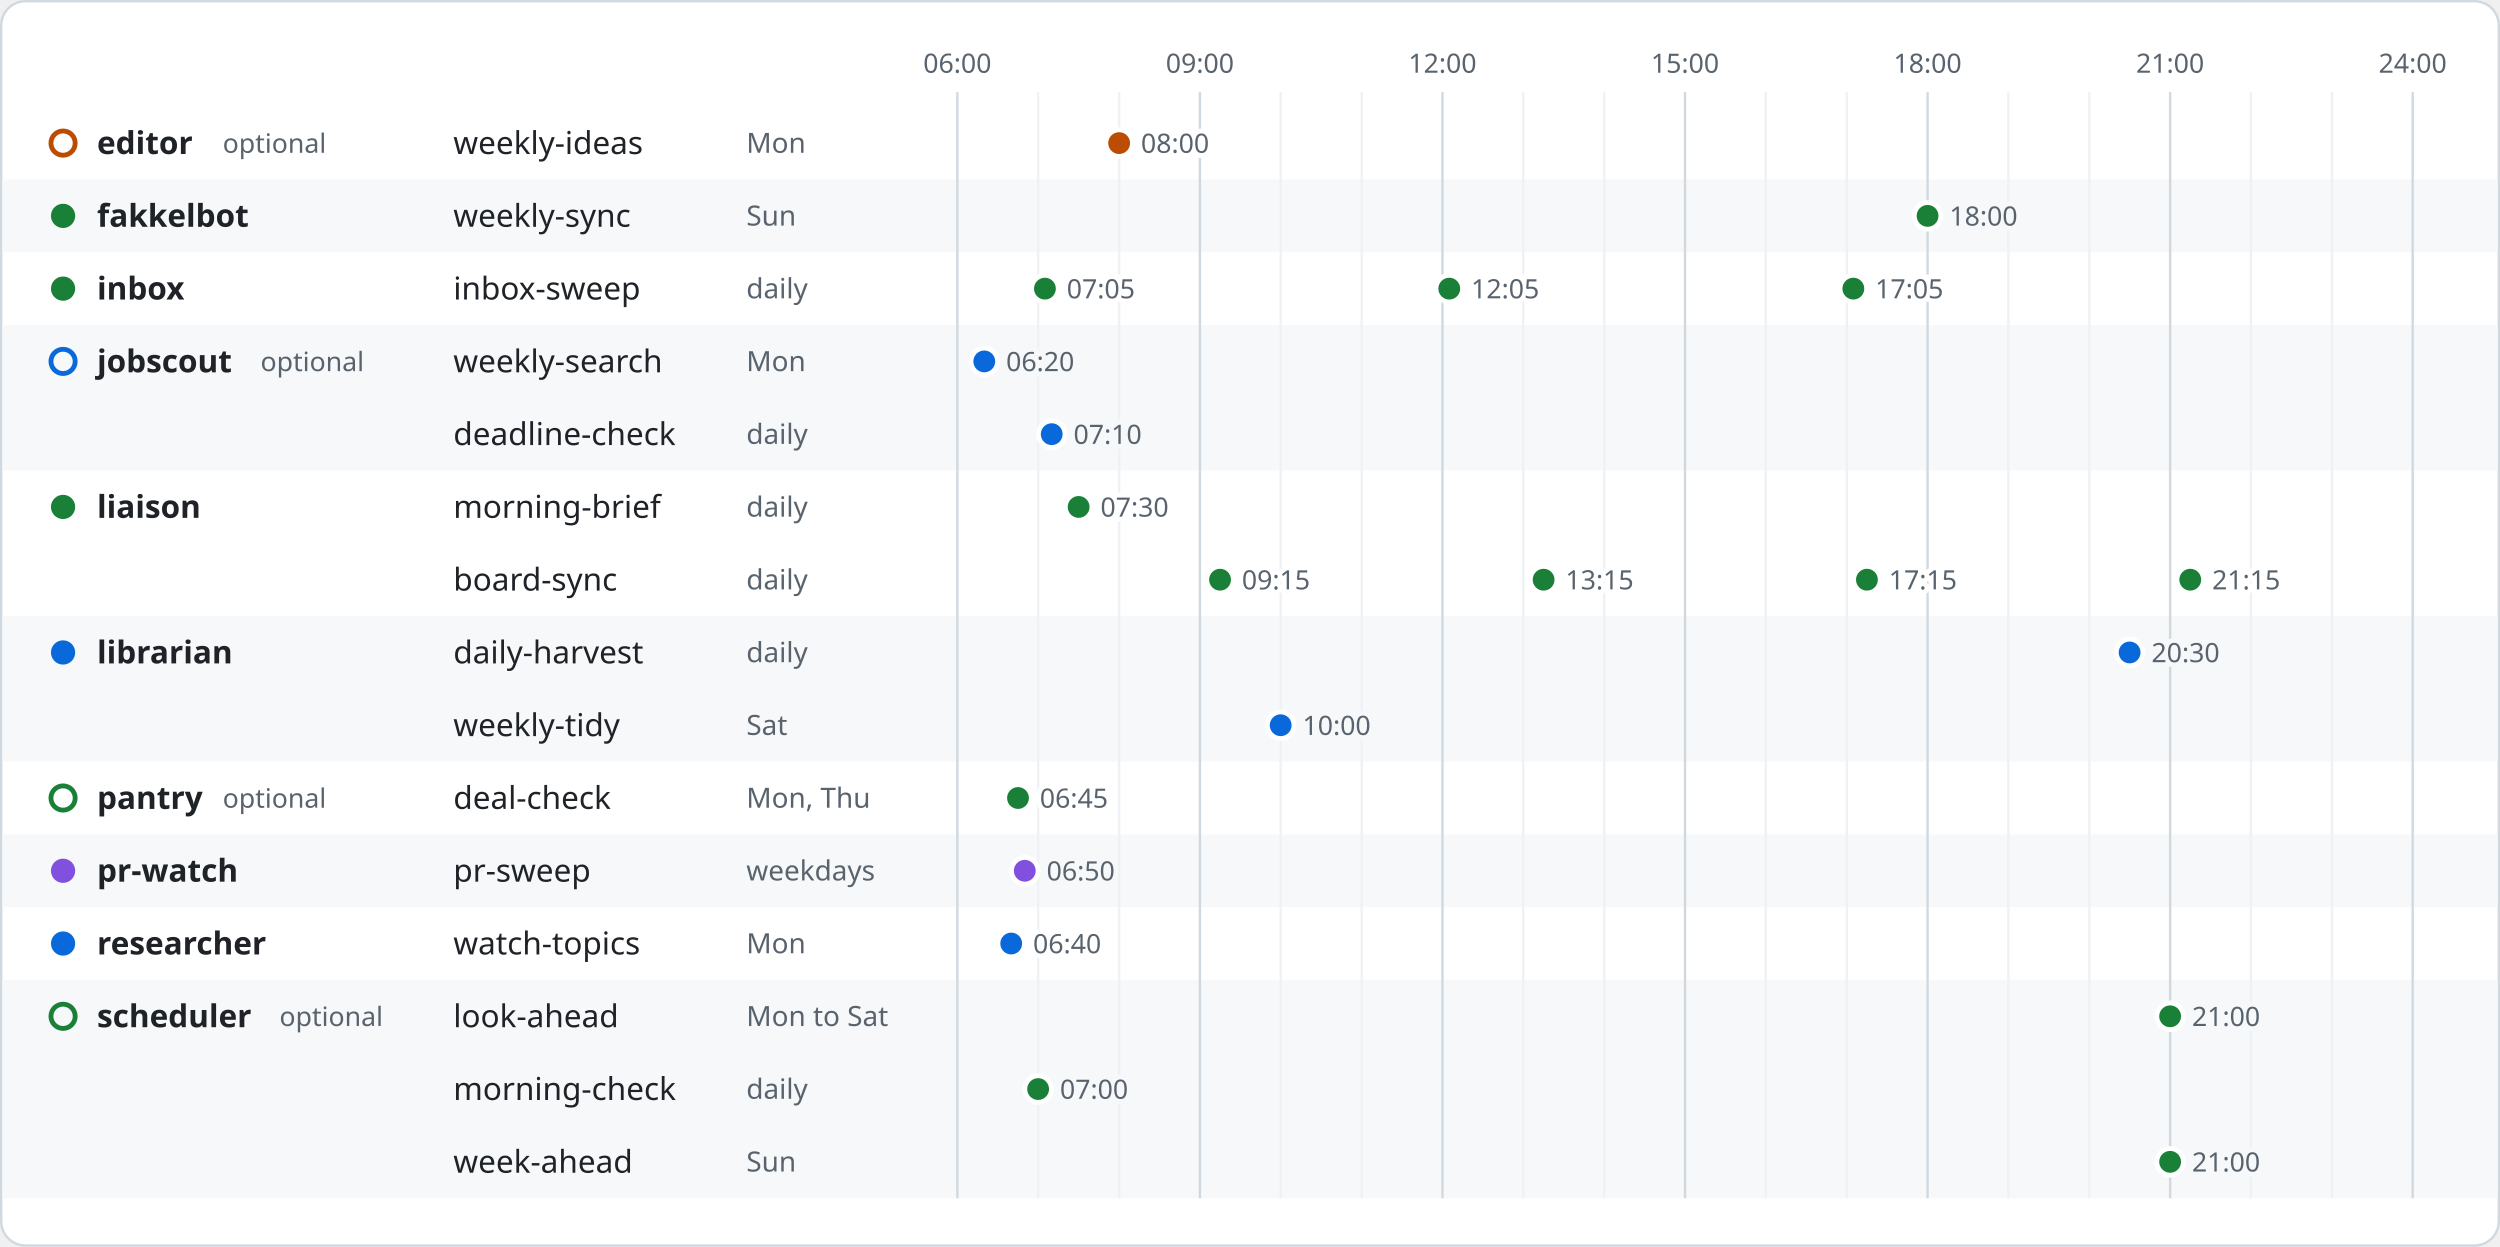
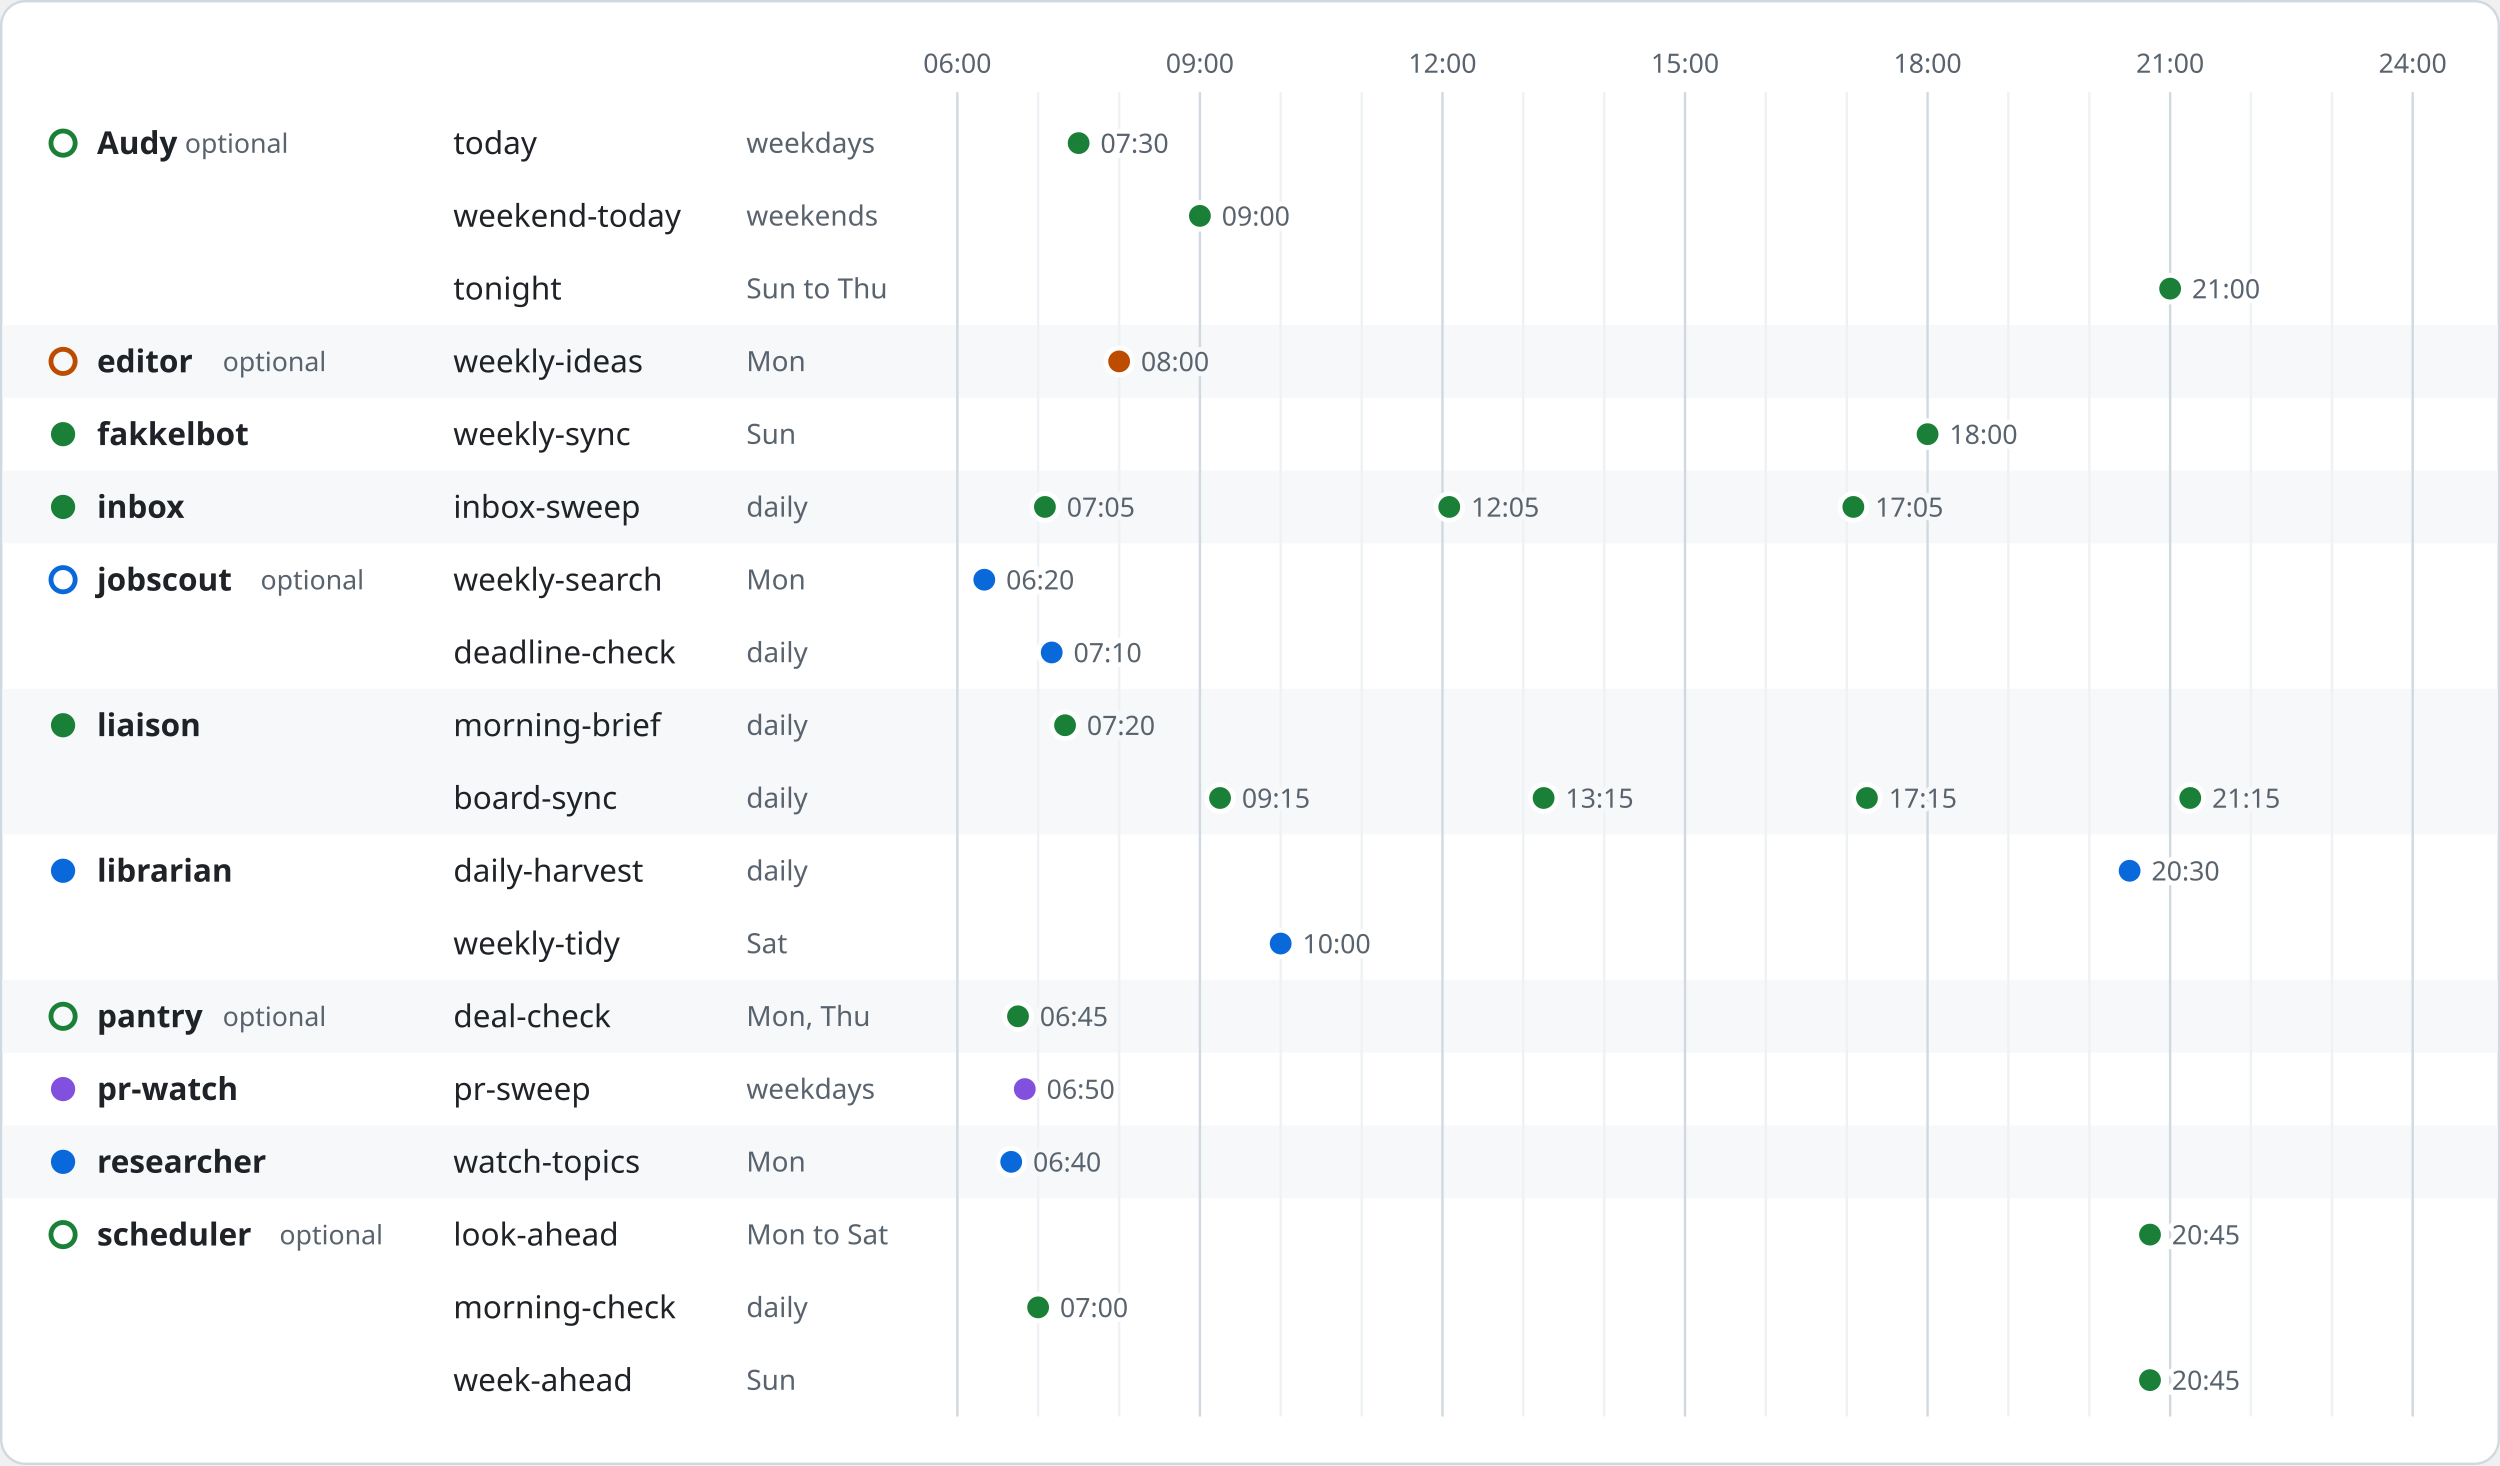
- <svg xmlns="http://www.w3.org/2000/svg" width="1030.7" height="514" viewBox="0 0 1030.7 514" role="img" aria-labelledby="title">
+ <svg xmlns="http://www.w3.org/2000/svg" width="1030.7" height="604" viewBox="0 0 1030.7 604" role="img" aria-labelledby="title">
  <style>text { font-family: -apple-system, BlinkMacSystemFont, 'Segoe UI', 'Noto Sans', Helvetica, Arial, sans-serif; }</style>
-   <rect x="0.5" y="0.5" width="1029.7" height="513" rx="10" fill="#ffffff" stroke="#d1d9e0" />
-   <rect x="1" y="74" width="1028.7" height="30" fill="#f6f8fa" />
-   <rect x="1" y="134" width="1028.7" height="60" fill="#f6f8fa" />
-   <rect x="1" y="254" width="1028.7" height="60" fill="#f6f8fa" />
-   <rect x="1" y="344" width="1028.7" height="30" fill="#f6f8fa" />
-   <rect x="1" y="404" width="1028.7" height="90" fill="#f6f8fa" />
-   <line x1="394.7" y1="38" x2="394.7" y2="494" stroke="#d1d9e0" />
+   <rect x="0.5" y="0.5" width="1029.7" height="603" rx="10" fill="#ffffff" stroke="#d1d9e0" />
+   <rect x="1" y="134" width="1028.7" height="30" fill="#f6f8fa" />
+   <rect x="1" y="194" width="1028.7" height="30" fill="#f6f8fa" />
+   <rect x="1" y="284" width="1028.7" height="60" fill="#f6f8fa" />
+   <rect x="1" y="404" width="1028.7" height="30" fill="#f6f8fa" />
+   <rect x="1" y="464" width="1028.7" height="30" fill="#f6f8fa" />
+   <line x1="394.7" y1="38" x2="394.7" y2="584" stroke="#d1d9e0" />
  <text x="394.7" y="30" fill="#59636e" font-size="11" text-anchor="middle">06:00</text>
-   <line x1="428" y1="38" x2="428" y2="494" stroke="#eff2f5" />
-   <line x1="461.4" y1="38" x2="461.4" y2="494" stroke="#eff2f5" />
-   <line x1="494.7" y1="38" x2="494.7" y2="494" stroke="#d1d9e0" />
+   <line x1="428" y1="38" x2="428" y2="584" stroke="#eff2f5" />
+   <line x1="461.4" y1="38" x2="461.4" y2="584" stroke="#eff2f5" />
+   <line x1="494.7" y1="38" x2="494.7" y2="584" stroke="#d1d9e0" />
  <text x="494.7" y="30" fill="#59636e" font-size="11" text-anchor="middle">09:00</text>
-   <line x1="528" y1="38" x2="528" y2="494" stroke="#eff2f5" />
-   <line x1="561.4" y1="38" x2="561.4" y2="494" stroke="#eff2f5" />
-   <line x1="594.7" y1="38" x2="594.7" y2="494" stroke="#d1d9e0" />
+   <line x1="528" y1="38" x2="528" y2="584" stroke="#eff2f5" />
+   <line x1="561.4" y1="38" x2="561.4" y2="584" stroke="#eff2f5" />
+   <line x1="594.7" y1="38" x2="594.7" y2="584" stroke="#d1d9e0" />
  <text x="594.7" y="30" fill="#59636e" font-size="11" text-anchor="middle">12:00</text>
-   <line x1="628" y1="38" x2="628" y2="494" stroke="#eff2f5" />
-   <line x1="661.4" y1="38" x2="661.4" y2="494" stroke="#eff2f5" />
-   <line x1="694.7" y1="38" x2="694.7" y2="494" stroke="#d1d9e0" />
+   <line x1="628" y1="38" x2="628" y2="584" stroke="#eff2f5" />
+   <line x1="661.4" y1="38" x2="661.4" y2="584" stroke="#eff2f5" />
+   <line x1="694.7" y1="38" x2="694.7" y2="584" stroke="#d1d9e0" />
  <text x="694.7" y="30" fill="#59636e" font-size="11" text-anchor="middle">15:00</text>
-   <line x1="728" y1="38" x2="728" y2="494" stroke="#eff2f5" />
-   <line x1="761.4" y1="38" x2="761.4" y2="494" stroke="#eff2f5" />
-   <line x1="794.7" y1="38" x2="794.7" y2="494" stroke="#d1d9e0" />
+   <line x1="728" y1="38" x2="728" y2="584" stroke="#eff2f5" />
+   <line x1="761.4" y1="38" x2="761.4" y2="584" stroke="#eff2f5" />
+   <line x1="794.7" y1="38" x2="794.7" y2="584" stroke="#d1d9e0" />
  <text x="794.7" y="30" fill="#59636e" font-size="11" text-anchor="middle">18:00</text>
-   <line x1="828" y1="38" x2="828" y2="494" stroke="#eff2f5" />
-   <line x1="861.4" y1="38" x2="861.4" y2="494" stroke="#eff2f5" />
-   <line x1="894.7" y1="38" x2="894.7" y2="494" stroke="#d1d9e0" />
+   <line x1="828" y1="38" x2="828" y2="584" stroke="#eff2f5" />
+   <line x1="861.4" y1="38" x2="861.4" y2="584" stroke="#eff2f5" />
+   <line x1="894.7" y1="38" x2="894.7" y2="584" stroke="#d1d9e0" />
  <text x="894.7" y="30" fill="#59636e" font-size="11" text-anchor="middle">21:00</text>
-   <line x1="928" y1="38" x2="928" y2="494" stroke="#eff2f5" />
-   <line x1="961.4" y1="38" x2="961.4" y2="494" stroke="#eff2f5" />
-   <line x1="994.7" y1="38" x2="994.7" y2="494" stroke="#d1d9e0" />
+   <line x1="928" y1="38" x2="928" y2="584" stroke="#eff2f5" />
+   <line x1="961.4" y1="38" x2="961.4" y2="584" stroke="#eff2f5" />
+   <line x1="994.7" y1="38" x2="994.7" y2="584" stroke="#d1d9e0" />
  <text x="994.7" y="30" fill="#59636e" font-size="11" text-anchor="middle">24:00</text>
-   <circle cx="26" cy="59" r="5" fill="none" stroke="#bc4c00" stroke-width="2" />
-   <text x="40" y="63.5" fill="#1f2328" font-size="13" font-weight="600">editor</text>
-   <text x="91.8" y="63" fill="#59636e" font-size="11">optional</text>
-   <text x="186.9" y="63.5" fill="#1f2328" font-size="13">weekly-ideas</text>
-   <text x="307.7" y="63" fill="#59636e" font-size="11.5">Mon</text>
-   <circle cx="461.4" cy="59" r="5.5" fill="#bc4c00" stroke="#ffffff" stroke-width="2" />
-   <text x="470.4" y="63" fill="#59636e" font-size="11" stroke="#ffffff" stroke-width="4" paint-order="stroke">08:00</text>
-   <circle cx="26" cy="89" r="5" fill="#1a7f37" />
-   <text x="40" y="93.5" fill="#1f2328" font-size="13" font-weight="600">fakkelbot</text>
-   <text x="186.9" y="93.5" fill="#1f2328" font-size="13">weekly-sync</text>
-   <text x="307.7" y="93" fill="#59636e" font-size="11.5">Sun</text>
-   <circle cx="794.7" cy="89" r="5.5" fill="#1a7f37" stroke="#ffffff" stroke-width="2" />
-   <text x="803.7" y="93" fill="#59636e" font-size="11" stroke="#f6f8fa" stroke-width="4" paint-order="stroke">18:00</text>
-   <circle cx="26" cy="119" r="5" fill="#1a7f37" />
-   <text x="40" y="123.5" fill="#1f2328" font-size="13" font-weight="600">inbox</text>
-   <text x="186.9" y="123.5" fill="#1f2328" font-size="13">inbox-sweep</text>
-   <text x="307.7" y="123" fill="#59636e" font-size="11.5">daily</text>
-   <circle cx="430.8" cy="119" r="5.5" fill="#1a7f37" stroke="#ffffff" stroke-width="2" />
-   <text x="439.8" y="123" fill="#59636e" font-size="11" stroke="#ffffff" stroke-width="4" paint-order="stroke">07:05</text>
-   <circle cx="597.5" cy="119" r="5.5" fill="#1a7f37" stroke="#ffffff" stroke-width="2" />
-   <text x="606.5" y="123" fill="#59636e" font-size="11" stroke="#ffffff" stroke-width="4" paint-order="stroke">12:05</text>
-   <circle cx="764.1" cy="119" r="5.5" fill="#1a7f37" stroke="#ffffff" stroke-width="2" />
-   <text x="773.1" y="123" fill="#59636e" font-size="11" stroke="#ffffff" stroke-width="4" paint-order="stroke">17:05</text>
-   <circle cx="26" cy="149" r="5" fill="none" stroke="#0969da" stroke-width="2" />
-   <text x="40" y="153.5" fill="#1f2328" font-size="13" font-weight="600">jobscout</text>
-   <text x="107.4" y="153" fill="#59636e" font-size="11">optional</text>
-   <text x="186.9" y="153.5" fill="#1f2328" font-size="13">weekly-search</text>
+   <circle cx="26" cy="59" r="5" fill="none" stroke="#1a7f37" stroke-width="2" />
+   <text x="40" y="63.5" fill="#1f2328" font-size="13" font-weight="600">Audy</text>
+   <text x="76.2" y="63" fill="#59636e" font-size="11">optional</text>
+   <text x="186.9" y="63.5" fill="#1f2328" font-size="13">today</text>
+   <text x="307.7" y="63" fill="#59636e" font-size="11.5">weekdays</text>
+   <circle cx="444.7" cy="59" r="5.5" fill="#1a7f37" stroke="#ffffff" stroke-width="2" />
+   <text x="453.7" y="63" fill="#59636e" font-size="11" stroke="#ffffff" stroke-width="4" paint-order="stroke">07:30</text>
+   <text x="186.9" y="93.5" fill="#1f2328" font-size="13">weekend-today</text>
+   <text x="307.7" y="93" fill="#59636e" font-size="11.5">weekends</text>
+   <circle cx="494.7" cy="89" r="5.5" fill="#1a7f37" stroke="#ffffff" stroke-width="2" />
+   <text x="503.7" y="93" fill="#59636e" font-size="11" stroke="#ffffff" stroke-width="4" paint-order="stroke">09:00</text>
+   <text x="186.9" y="123.5" fill="#1f2328" font-size="13">tonight</text>
+   <text x="307.7" y="123" fill="#59636e" font-size="11.5">Sun to Thu</text>
+   <circle cx="894.7" cy="119" r="5.5" fill="#1a7f37" stroke="#ffffff" stroke-width="2" />
+   <text x="903.7" y="123" fill="#59636e" font-size="11" stroke="#ffffff" stroke-width="4" paint-order="stroke">21:00</text>
+   <circle cx="26" cy="149" r="5" fill="none" stroke="#bc4c00" stroke-width="2" />
+   <text x="40" y="153.5" fill="#1f2328" font-size="13" font-weight="600">editor</text>
+   <text x="91.8" y="153" fill="#59636e" font-size="11">optional</text>
+   <text x="186.9" y="153.5" fill="#1f2328" font-size="13">weekly-ideas</text>
  <text x="307.7" y="153" fill="#59636e" font-size="11.5">Mon</text>
-   <circle cx="405.8" cy="149" r="5.5" fill="#0969da" stroke="#ffffff" stroke-width="2" />
-   <text x="414.8" y="153" fill="#59636e" font-size="11" stroke="#f6f8fa" stroke-width="4" paint-order="stroke">06:20</text>
-   <text x="186.9" y="183.5" fill="#1f2328" font-size="13">deadline-check</text>
-   <text x="307.7" y="183" fill="#59636e" font-size="11.5">daily</text>
-   <circle cx="433.6" cy="179" r="5.5" fill="#0969da" stroke="#ffffff" stroke-width="2" />
-   <text x="442.6" y="183" fill="#59636e" font-size="11" stroke="#f6f8fa" stroke-width="4" paint-order="stroke">07:10</text>
+   <circle cx="461.4" cy="149" r="5.5" fill="#bc4c00" stroke="#ffffff" stroke-width="2" />
+   <text x="470.4" y="153" fill="#59636e" font-size="11" stroke="#f6f8fa" stroke-width="4" paint-order="stroke">08:00</text>
+   <circle cx="26" cy="179" r="5" fill="#1a7f37" />
+   <text x="40" y="183.5" fill="#1f2328" font-size="13" font-weight="600">fakkelbot</text>
+   <text x="186.9" y="183.5" fill="#1f2328" font-size="13">weekly-sync</text>
+   <text x="307.7" y="183" fill="#59636e" font-size="11.5">Sun</text>
+   <circle cx="794.7" cy="179" r="5.5" fill="#1a7f37" stroke="#ffffff" stroke-width="2" />
+   <text x="803.7" y="183" fill="#59636e" font-size="11" stroke="#ffffff" stroke-width="4" paint-order="stroke">18:00</text>
  <circle cx="26" cy="209" r="5" fill="#1a7f37" />
-   <text x="40" y="213.5" fill="#1f2328" font-size="13" font-weight="600">liaison</text>
-   <text x="186.9" y="213.5" fill="#1f2328" font-size="13">morning-brief</text>
+   <text x="40" y="213.5" fill="#1f2328" font-size="13" font-weight="600">inbox</text>
+   <text x="186.9" y="213.5" fill="#1f2328" font-size="13">inbox-sweep</text>
  <text x="307.7" y="213" fill="#59636e" font-size="11.5">daily</text>
-   <circle cx="444.7" cy="209" r="5.5" fill="#1a7f37" stroke="#ffffff" stroke-width="2" />
-   <text x="453.7" y="213" fill="#59636e" font-size="11" stroke="#ffffff" stroke-width="4" paint-order="stroke">07:30</text>
-   <text x="186.9" y="243.5" fill="#1f2328" font-size="13">board-sync</text>
-   <text x="307.7" y="243" fill="#59636e" font-size="11.5">daily</text>
-   <circle cx="503" cy="239" r="5.5" fill="#1a7f37" stroke="#ffffff" stroke-width="2" />
-   <text x="512" y="243" fill="#59636e" font-size="11" stroke="#ffffff" stroke-width="4" paint-order="stroke">09:15</text>
-   <circle cx="636.4" cy="239" r="5.5" fill="#1a7f37" stroke="#ffffff" stroke-width="2" />
-   <text x="645.4" y="243" fill="#59636e" font-size="11" stroke="#ffffff" stroke-width="4" paint-order="stroke">13:15</text>
-   <circle cx="769.7" cy="239" r="5.5" fill="#1a7f37" stroke="#ffffff" stroke-width="2" />
-   <text x="778.7" y="243" fill="#59636e" font-size="11" stroke="#ffffff" stroke-width="4" paint-order="stroke">17:15</text>
-   <circle cx="903" cy="239" r="5.5" fill="#1a7f37" stroke="#ffffff" stroke-width="2" />
-   <text x="912" y="243" fill="#59636e" font-size="11" stroke="#ffffff" stroke-width="4" paint-order="stroke">21:15</text>
-   <circle cx="26" cy="269" r="5" fill="#0969da" />
-   <text x="40" y="273.5" fill="#1f2328" font-size="13" font-weight="600">librarian</text>
-   <text x="186.9" y="273.5" fill="#1f2328" font-size="13">daily-harvest</text>
+   <circle cx="430.8" cy="209" r="5.5" fill="#1a7f37" stroke="#ffffff" stroke-width="2" />
+   <text x="439.8" y="213" fill="#59636e" font-size="11" stroke="#f6f8fa" stroke-width="4" paint-order="stroke">07:05</text>
+   <circle cx="597.5" cy="209" r="5.5" fill="#1a7f37" stroke="#ffffff" stroke-width="2" />
+   <text x="606.5" y="213" fill="#59636e" font-size="11" stroke="#f6f8fa" stroke-width="4" paint-order="stroke">12:05</text>
+   <circle cx="764.1" cy="209" r="5.5" fill="#1a7f37" stroke="#ffffff" stroke-width="2" />
+   <text x="773.1" y="213" fill="#59636e" font-size="11" stroke="#f6f8fa" stroke-width="4" paint-order="stroke">17:05</text>
+   <circle cx="26" cy="239" r="5" fill="none" stroke="#0969da" stroke-width="2" />
+   <text x="40" y="243.5" fill="#1f2328" font-size="13" font-weight="600">jobscout</text>
+   <text x="107.4" y="243" fill="#59636e" font-size="11">optional</text>
+   <text x="186.9" y="243.5" fill="#1f2328" font-size="13">weekly-search</text>
+   <text x="307.7" y="243" fill="#59636e" font-size="11.5">Mon</text>
+   <circle cx="405.8" cy="239" r="5.5" fill="#0969da" stroke="#ffffff" stroke-width="2" />
+   <text x="414.8" y="243" fill="#59636e" font-size="11" stroke="#ffffff" stroke-width="4" paint-order="stroke">06:20</text>
+   <text x="186.9" y="273.5" fill="#1f2328" font-size="13">deadline-check</text>
  <text x="307.7" y="273" fill="#59636e" font-size="11.5">daily</text>
-   <circle cx="878" cy="269" r="5.5" fill="#0969da" stroke="#ffffff" stroke-width="2" />
-   <text x="887" y="273" fill="#59636e" font-size="11" stroke="#f6f8fa" stroke-width="4" paint-order="stroke">20:30</text>
-   <text x="186.9" y="303.5" fill="#1f2328" font-size="13">weekly-tidy</text>
-   <text x="307.7" y="303" fill="#59636e" font-size="11.5">Sat</text>
-   <circle cx="528" cy="299" r="5.5" fill="#0969da" stroke="#ffffff" stroke-width="2" />
-   <text x="537" y="303" fill="#59636e" font-size="11" stroke="#f6f8fa" stroke-width="4" paint-order="stroke">10:00</text>
-   <circle cx="26" cy="329" r="5" fill="none" stroke="#1a7f37" stroke-width="2" />
-   <text x="40" y="333.5" fill="#1f2328" font-size="13" font-weight="600">pantry</text>
-   <text x="91.8" y="333" fill="#59636e" font-size="11">optional</text>
-   <text x="186.9" y="333.5" fill="#1f2328" font-size="13">deal-check</text>
-   <text x="307.7" y="333" fill="#59636e" font-size="11.5">Mon, Thu</text>
-   <circle cx="419.7" cy="329" r="5.5" fill="#1a7f37" stroke="#ffffff" stroke-width="2" />
-   <text x="428.7" y="333" fill="#59636e" font-size="11" stroke="#ffffff" stroke-width="4" paint-order="stroke">06:45</text>
-   <circle cx="26" cy="359" r="5" fill="#8250df" />
-   <text x="40" y="363.5" fill="#1f2328" font-size="13" font-weight="600">pr-watch</text>
-   <text x="186.9" y="363.5" fill="#1f2328" font-size="13">pr-sweep</text>
-   <text x="307.7" y="363" fill="#59636e" font-size="11.5">weekdays</text>
-   <circle cx="422.5" cy="359" r="5.5" fill="#8250df" stroke="#ffffff" stroke-width="2" />
-   <text x="431.5" y="363" fill="#59636e" font-size="11" stroke="#f6f8fa" stroke-width="4" paint-order="stroke">06:50</text>
-   <circle cx="26" cy="389" r="5" fill="#0969da" />
-   <text x="40" y="393.5" fill="#1f2328" font-size="13" font-weight="600">researcher</text>
-   <text x="186.9" y="393.5" fill="#1f2328" font-size="13">watch-topics</text>
-   <text x="307.7" y="393" fill="#59636e" font-size="11.5">Mon</text>
-   <circle cx="416.9" cy="389" r="5.5" fill="#0969da" stroke="#ffffff" stroke-width="2" />
-   <text x="425.9" y="393" fill="#59636e" font-size="11" stroke="#ffffff" stroke-width="4" paint-order="stroke">06:40</text>
+   <circle cx="433.6" cy="269" r="5.5" fill="#0969da" stroke="#ffffff" stroke-width="2" />
+   <text x="442.6" y="273" fill="#59636e" font-size="11" stroke="#ffffff" stroke-width="4" paint-order="stroke">07:10</text>
+   <circle cx="26" cy="299" r="5" fill="#1a7f37" />
+   <text x="40" y="303.5" fill="#1f2328" font-size="13" font-weight="600">liaison</text>
+   <text x="186.9" y="303.5" fill="#1f2328" font-size="13">morning-brief</text>
+   <text x="307.7" y="303" fill="#59636e" font-size="11.5">daily</text>
+   <circle cx="439.1" cy="299" r="5.5" fill="#1a7f37" stroke="#ffffff" stroke-width="2" />
+   <text x="448.1" y="303" fill="#59636e" font-size="11" stroke="#f6f8fa" stroke-width="4" paint-order="stroke">07:20</text>
+   <text x="186.9" y="333.5" fill="#1f2328" font-size="13">board-sync</text>
+   <text x="307.7" y="333" fill="#59636e" font-size="11.5">daily</text>
+   <circle cx="503" cy="329" r="5.5" fill="#1a7f37" stroke="#ffffff" stroke-width="2" />
+   <text x="512" y="333" fill="#59636e" font-size="11" stroke="#f6f8fa" stroke-width="4" paint-order="stroke">09:15</text>
+   <circle cx="636.4" cy="329" r="5.5" fill="#1a7f37" stroke="#ffffff" stroke-width="2" />
+   <text x="645.4" y="333" fill="#59636e" font-size="11" stroke="#f6f8fa" stroke-width="4" paint-order="stroke">13:15</text>
+   <circle cx="769.7" cy="329" r="5.5" fill="#1a7f37" stroke="#ffffff" stroke-width="2" />
+   <text x="778.7" y="333" fill="#59636e" font-size="11" stroke="#f6f8fa" stroke-width="4" paint-order="stroke">17:15</text>
+   <circle cx="903" cy="329" r="5.5" fill="#1a7f37" stroke="#ffffff" stroke-width="2" />
+   <text x="912" y="333" fill="#59636e" font-size="11" stroke="#f6f8fa" stroke-width="4" paint-order="stroke">21:15</text>
+   <circle cx="26" cy="359" r="5" fill="#0969da" />
+   <text x="40" y="363.5" fill="#1f2328" font-size="13" font-weight="600">librarian</text>
+   <text x="186.9" y="363.5" fill="#1f2328" font-size="13">daily-harvest</text>
+   <text x="307.7" y="363" fill="#59636e" font-size="11.5">daily</text>
+   <circle cx="878" cy="359" r="5.5" fill="#0969da" stroke="#ffffff" stroke-width="2" />
+   <text x="887" y="363" fill="#59636e" font-size="11" stroke="#ffffff" stroke-width="4" paint-order="stroke">20:30</text>
+   <text x="186.9" y="393.5" fill="#1f2328" font-size="13">weekly-tidy</text>
+   <text x="307.7" y="393" fill="#59636e" font-size="11.5">Sat</text>
+   <circle cx="528" cy="389" r="5.5" fill="#0969da" stroke="#ffffff" stroke-width="2" />
+   <text x="537" y="393" fill="#59636e" font-size="11" stroke="#ffffff" stroke-width="4" paint-order="stroke">10:00</text>
  <circle cx="26" cy="419" r="5" fill="none" stroke="#1a7f37" stroke-width="2" />
-   <text x="40" y="423.5" fill="#1f2328" font-size="13" font-weight="600">scheduler</text>
-   <text x="115.2" y="423" fill="#59636e" font-size="11">optional</text>
-   <text x="186.9" y="423.5" fill="#1f2328" font-size="13">look-ahead</text>
-   <text x="307.7" y="423" fill="#59636e" font-size="11.5">Mon to Sat</text>
-   <circle cx="894.7" cy="419" r="5.5" fill="#1a7f37" stroke="#ffffff" stroke-width="2" />
-   <text x="903.7" y="423" fill="#59636e" font-size="11" stroke="#f6f8fa" stroke-width="4" paint-order="stroke">21:00</text>
-   <text x="186.9" y="453.5" fill="#1f2328" font-size="13">morning-check</text>
-   <text x="307.7" y="453" fill="#59636e" font-size="11.5">daily</text>
-   <circle cx="428" cy="449" r="5.5" fill="#1a7f37" stroke="#ffffff" stroke-width="2" />
-   <text x="437" y="453" fill="#59636e" font-size="11" stroke="#f6f8fa" stroke-width="4" paint-order="stroke">07:00</text>
-   <text x="186.9" y="483.5" fill="#1f2328" font-size="13">week-ahead</text>
-   <text x="307.7" y="483" fill="#59636e" font-size="11.5">Sun</text>
-   <circle cx="894.7" cy="479" r="5.5" fill="#1a7f37" stroke="#ffffff" stroke-width="2" />
-   <text x="903.7" y="483" fill="#59636e" font-size="11" stroke="#f6f8fa" stroke-width="4" paint-order="stroke">21:00</text>
+   <text x="40" y="423.5" fill="#1f2328" font-size="13" font-weight="600">pantry</text>
+   <text x="91.8" y="423" fill="#59636e" font-size="11">optional</text>
+   <text x="186.9" y="423.5" fill="#1f2328" font-size="13">deal-check</text>
+   <text x="307.7" y="423" fill="#59636e" font-size="11.5">Mon, Thu</text>
+   <circle cx="419.7" cy="419" r="5.5" fill="#1a7f37" stroke="#ffffff" stroke-width="2" />
+   <text x="428.7" y="423" fill="#59636e" font-size="11" stroke="#f6f8fa" stroke-width="4" paint-order="stroke">06:45</text>
+   <circle cx="26" cy="449" r="5" fill="#8250df" />
+   <text x="40" y="453.5" fill="#1f2328" font-size="13" font-weight="600">pr-watch</text>
+   <text x="186.9" y="453.5" fill="#1f2328" font-size="13">pr-sweep</text>
+   <text x="307.7" y="453" fill="#59636e" font-size="11.5">weekdays</text>
+   <circle cx="422.5" cy="449" r="5.5" fill="#8250df" stroke="#ffffff" stroke-width="2" />
+   <text x="431.5" y="453" fill="#59636e" font-size="11" stroke="#ffffff" stroke-width="4" paint-order="stroke">06:50</text>
+   <circle cx="26" cy="479" r="5" fill="#0969da" />
+   <text x="40" y="483.5" fill="#1f2328" font-size="13" font-weight="600">researcher</text>
+   <text x="186.9" y="483.5" fill="#1f2328" font-size="13">watch-topics</text>
+   <text x="307.7" y="483" fill="#59636e" font-size="11.5">Mon</text>
+   <circle cx="416.9" cy="479" r="5.5" fill="#0969da" stroke="#ffffff" stroke-width="2" />
+   <text x="425.9" y="483" fill="#59636e" font-size="11" stroke="#f6f8fa" stroke-width="4" paint-order="stroke">06:40</text>
+   <circle cx="26" cy="509" r="5" fill="none" stroke="#1a7f37" stroke-width="2" />
+   <text x="40" y="513.5" fill="#1f2328" font-size="13" font-weight="600">scheduler</text>
+   <text x="115.2" y="513" fill="#59636e" font-size="11">optional</text>
+   <text x="186.9" y="513.5" fill="#1f2328" font-size="13">look-ahead</text>
+   <text x="307.7" y="513" fill="#59636e" font-size="11.5">Mon to Sat</text>
+   <circle cx="886.4" cy="509" r="5.5" fill="#1a7f37" stroke="#ffffff" stroke-width="2" />
+   <text x="895.4" y="513" fill="#59636e" font-size="11" stroke="#ffffff" stroke-width="4" paint-order="stroke">20:45</text>
+   <text x="186.9" y="543.5" fill="#1f2328" font-size="13">morning-check</text>
+   <text x="307.7" y="543" fill="#59636e" font-size="11.5">daily</text>
+   <circle cx="428" cy="539" r="5.5" fill="#1a7f37" stroke="#ffffff" stroke-width="2" />
+   <text x="437" y="543" fill="#59636e" font-size="11" stroke="#ffffff" stroke-width="4" paint-order="stroke">07:00</text>
+   <text x="186.9" y="573.5" fill="#1f2328" font-size="13">week-ahead</text>
+   <text x="307.7" y="573" fill="#59636e" font-size="11.5">Sun</text>
+   <circle cx="886.4" cy="569" r="5.5" fill="#1a7f37" stroke="#ffffff" stroke-width="2" />
+   <text x="895.4" y="573" fill="#59636e" font-size="11" stroke="#ffffff" stroke-width="4" paint-order="stroke">20:45</text>
</svg>
